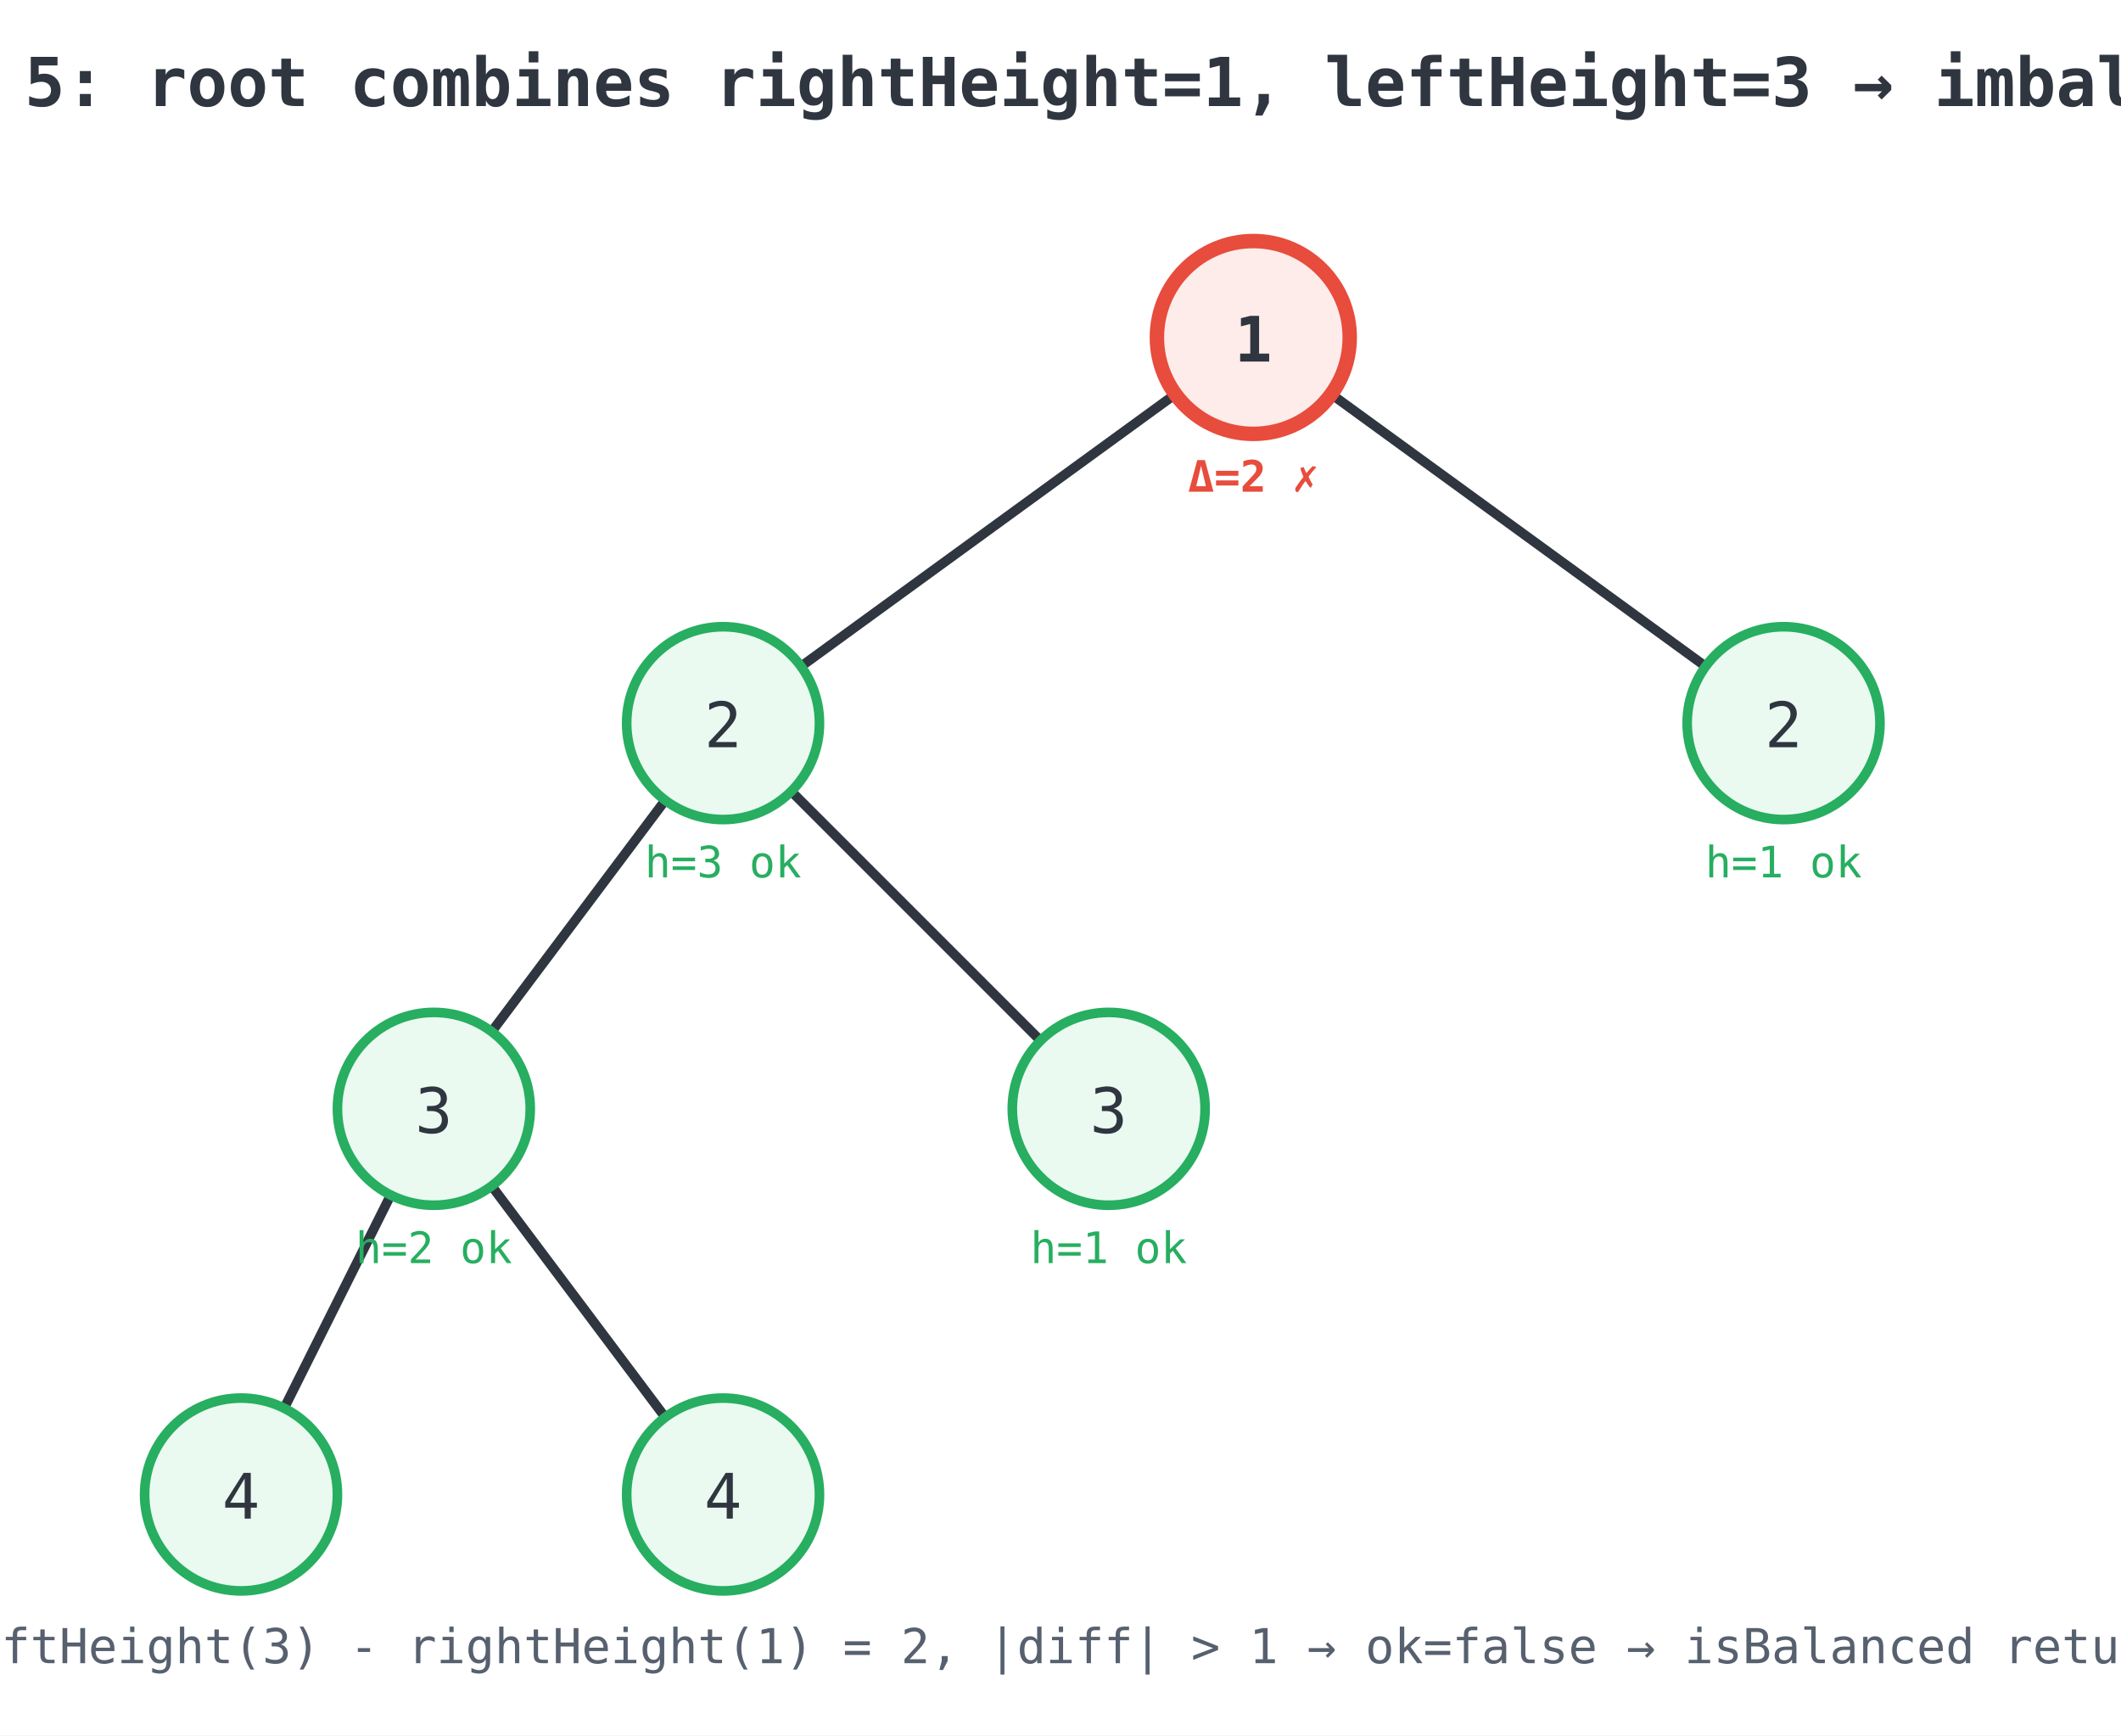
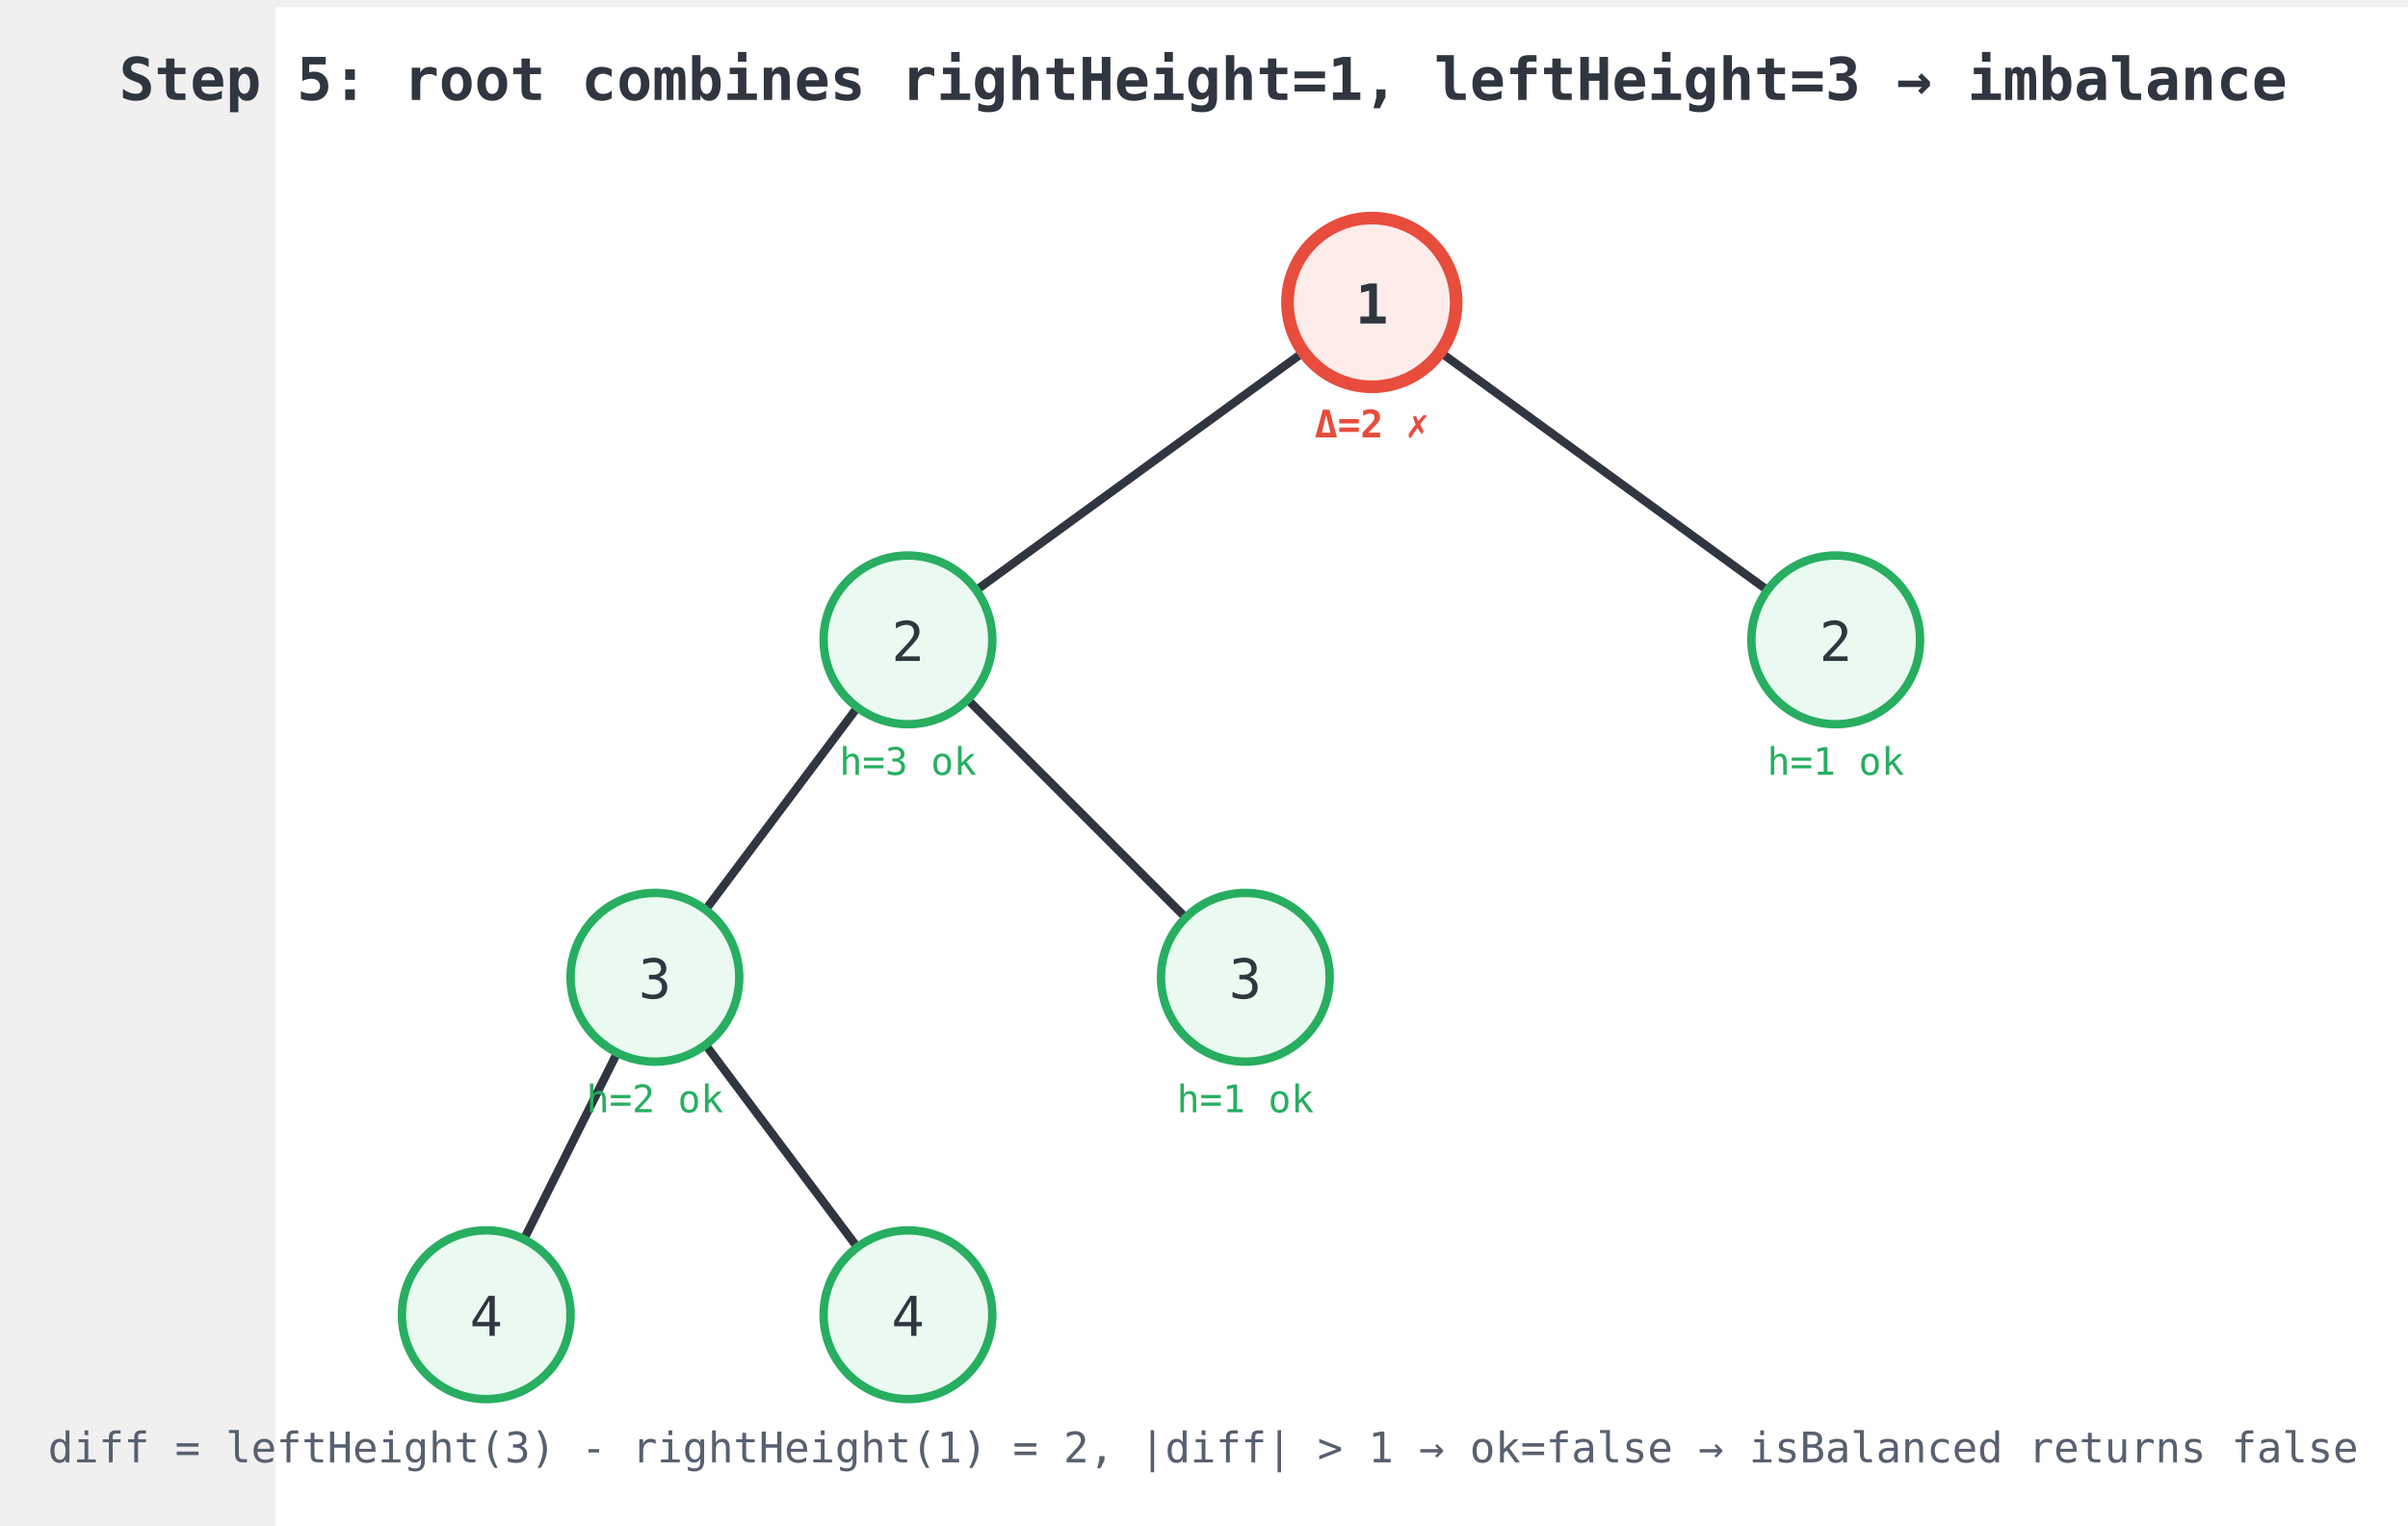
- <svg xmlns="http://www.w3.org/2000/svg" viewBox="0 0 440 360" font-family="Menlo, Consolas, monospace">
-   <rect width="440" height="360" fill="#ffffff" />
+ <svg xmlns="http://www.w3.org/2000/svg" viewBox="-65.3 -1.7 571.0 361.7" font-family="Menlo, Consolas, monospace">
+   <rect width="571.0" height="361.7" fill="#ffffff" />
  <text x="220" y="22" text-anchor="middle" font-size="14" fill="#2f3640" font-weight="bold">Step 5: root combines rightHeight=1, leftHeight=3 → imbalance</text>
  <line x1="260" y1="70" x2="150" y2="150" stroke="#2f3640" stroke-width="2" />
  <line x1="260" y1="70" x2="370" y2="150" stroke="#2f3640" stroke-width="2" />
  <line x1="150" y1="150" x2="90" y2="230" stroke="#2f3640" stroke-width="2" />
  <line x1="150" y1="150" x2="230" y2="230" stroke="#2f3640" stroke-width="2" />
  <line x1="90" y1="230" x2="50" y2="310" stroke="#2f3640" stroke-width="2" />
  <line x1="90" y1="230" x2="150" y2="310" stroke="#2f3640" stroke-width="2" />
  <g>
    <circle cx="370" cy="150" r="20" fill="#eafaf1" stroke="#27ae60" stroke-width="2" />
    <text x="370" y="155" text-anchor="middle" font-size="13" fill="#2f3640">2</text>
    <text x="370" y="182" text-anchor="middle" font-size="9" fill="#27ae60">h=1 ok</text>
  </g>
  <g>
    <circle cx="150" cy="150" r="20" fill="#eafaf1" stroke="#27ae60" stroke-width="2" />
    <text x="150" y="155" text-anchor="middle" font-size="13" fill="#2f3640">2</text>
    <text x="150" y="182" text-anchor="middle" font-size="9" fill="#27ae60">h=3 ok</text>
  </g>
  <g>
    <circle cx="230" cy="230" r="20" fill="#eafaf1" stroke="#27ae60" stroke-width="2" />
    <text x="230" y="235" text-anchor="middle" font-size="13" fill="#2f3640">3</text>
    <text x="230" y="262" text-anchor="middle" font-size="9" fill="#27ae60">h=1 ok</text>
  </g>
  <g>
    <circle cx="90" cy="230" r="20" fill="#eafaf1" stroke="#27ae60" stroke-width="2" />
    <text x="90" y="235" text-anchor="middle" font-size="13" fill="#2f3640">3</text>
    <text x="90" y="262" text-anchor="middle" font-size="9" fill="#27ae60">h=2 ok</text>
  </g>
  <g>
    <circle cx="50" cy="310" r="20" fill="#eafaf1" stroke="#27ae60" stroke-width="2" />
    <text x="50" y="315" text-anchor="middle" font-size="13" fill="#2f3640">4</text>
  </g>
  <g>
    <circle cx="150" cy="310" r="20" fill="#eafaf1" stroke="#27ae60" stroke-width="2" />
    <text x="150" y="315" text-anchor="middle" font-size="13" fill="#2f3640">4</text>
  </g>
  <circle cx="260" cy="70" r="20" fill="#fdecea" stroke="#e74c3c" stroke-width="3" />
  <text x="260" y="75" text-anchor="middle" font-size="13" fill="#2f3640" font-weight="bold">1</text>
  <text x="260" y="102" text-anchor="middle" font-size="9" fill="#e74c3c" font-weight="bold">Δ=2 ✗</text>
  <text x="220" y="345" text-anchor="middle" font-size="10" fill="#57606f">diff = leftHeight(3) - rightHeight(1) = 2, |diff| &gt; 1 → ok=false → isBalanced returns false</text>
</svg>
